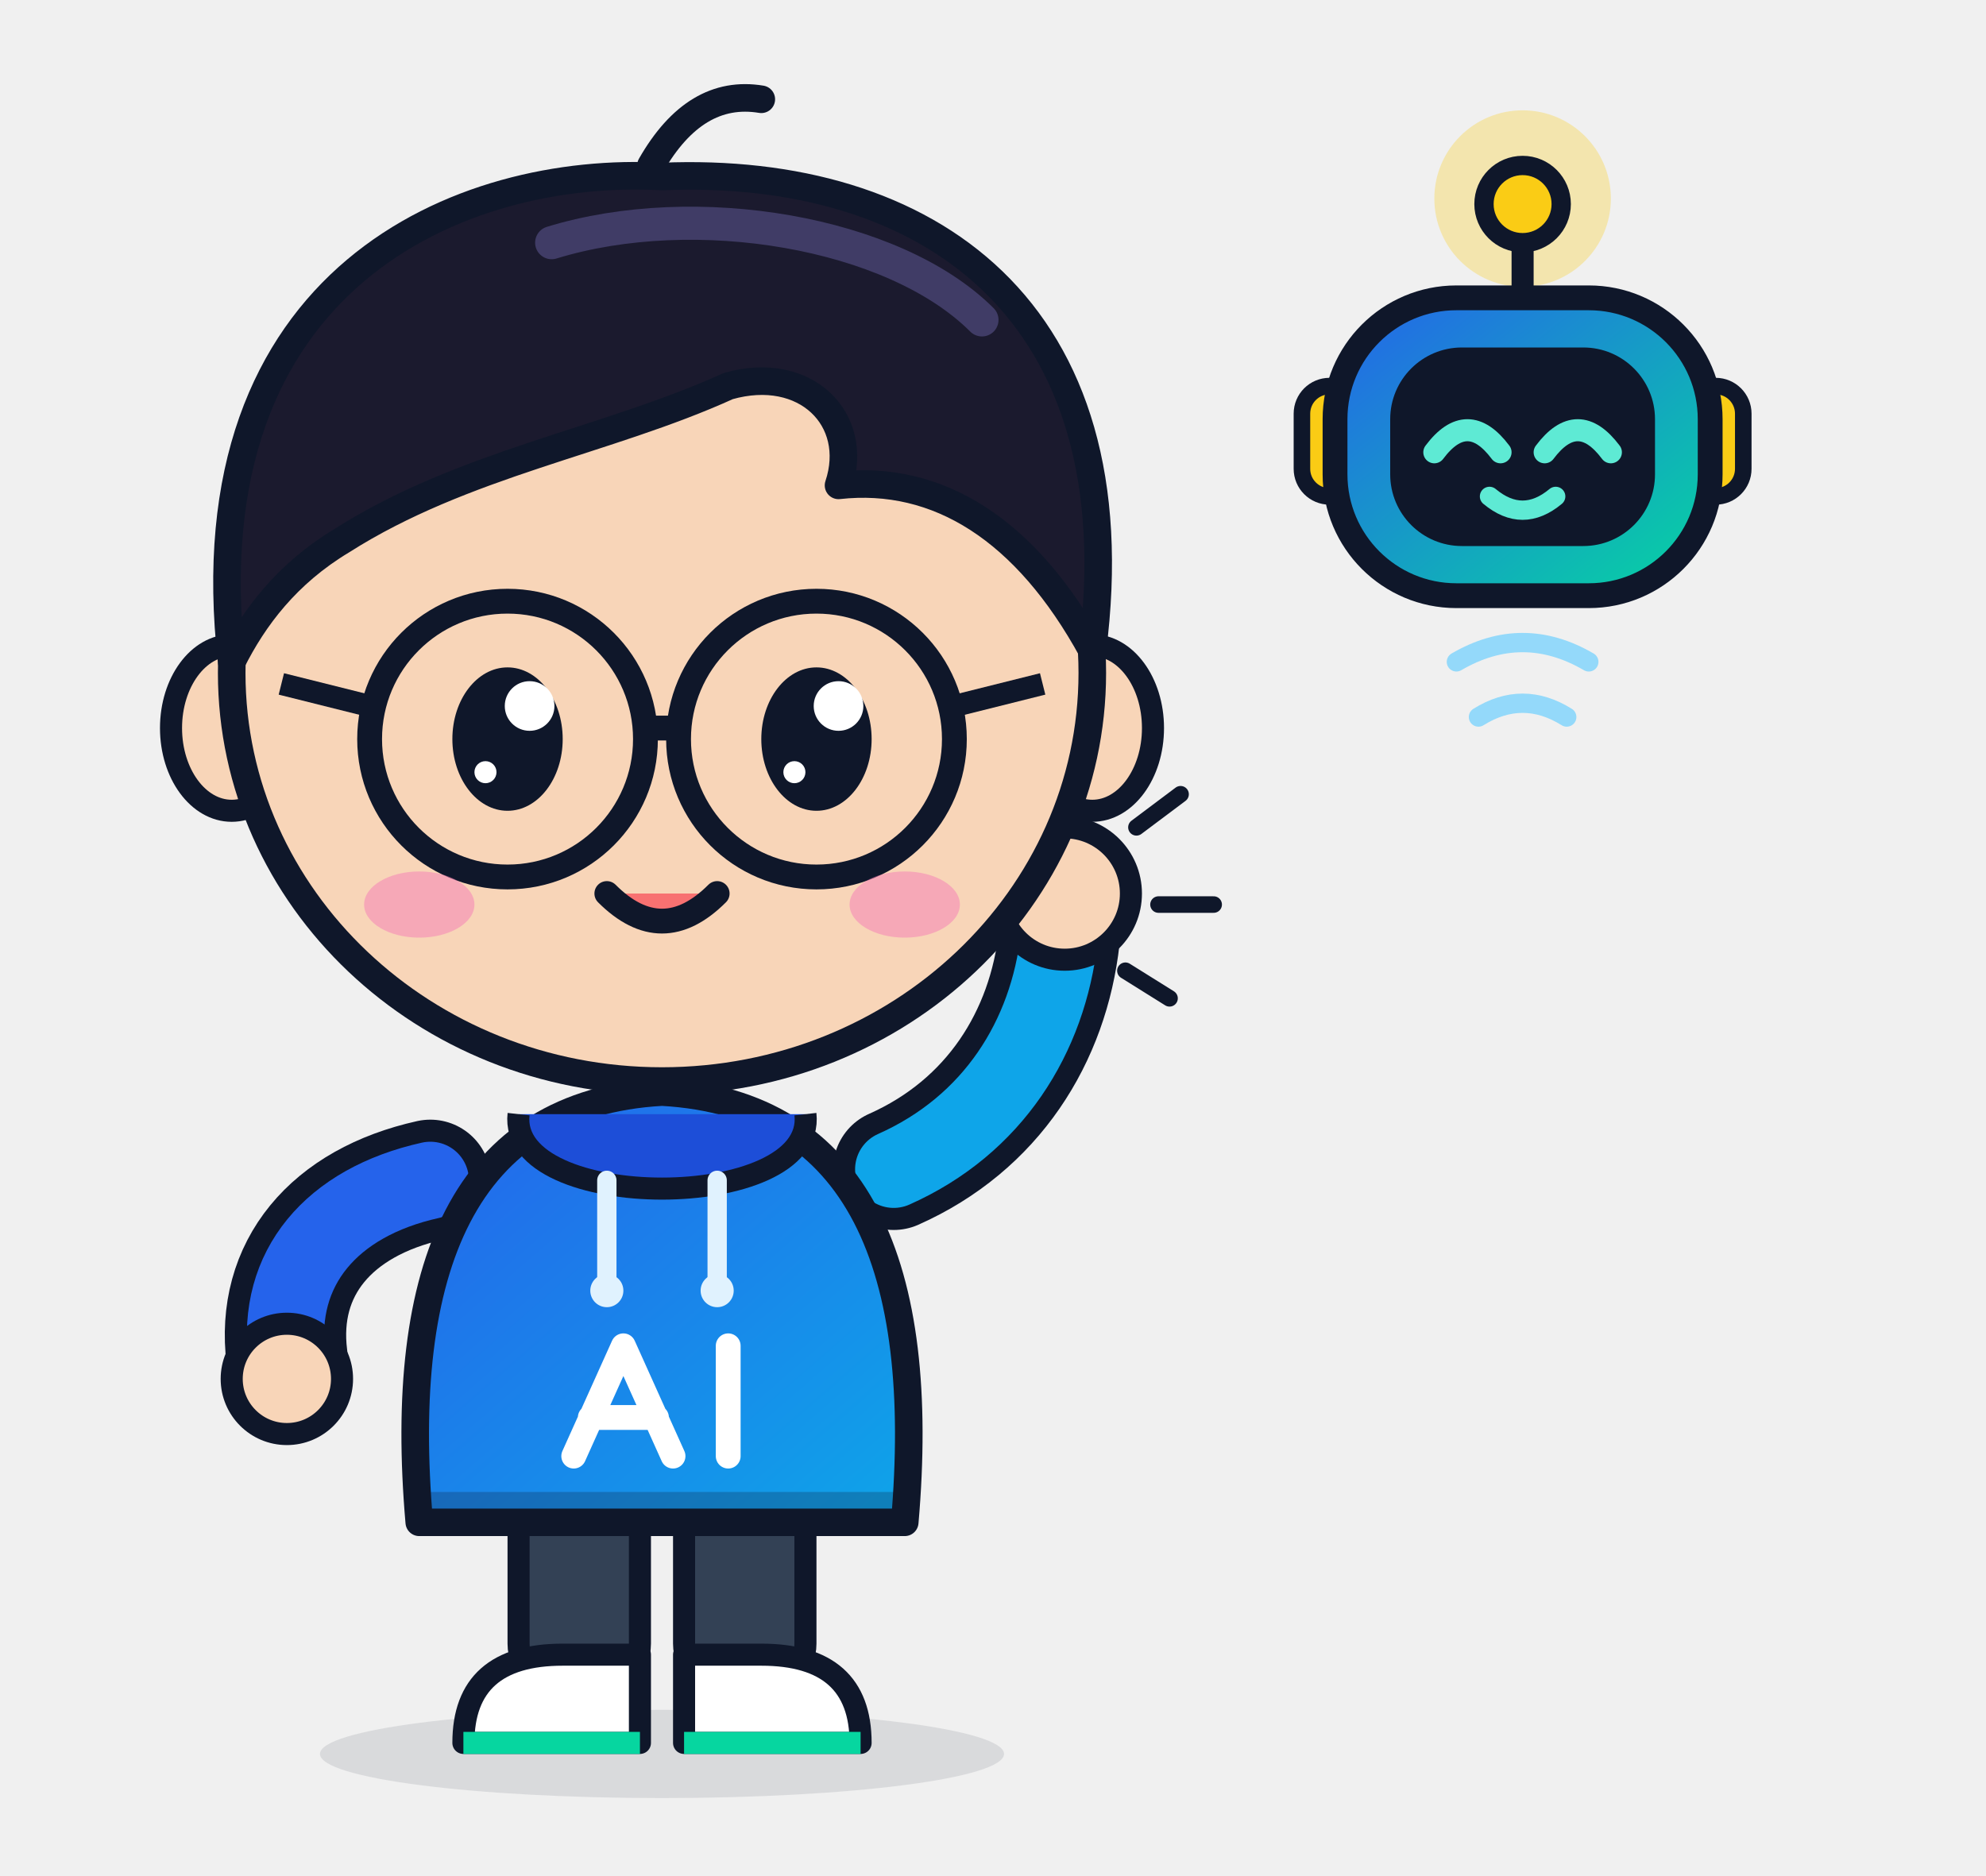
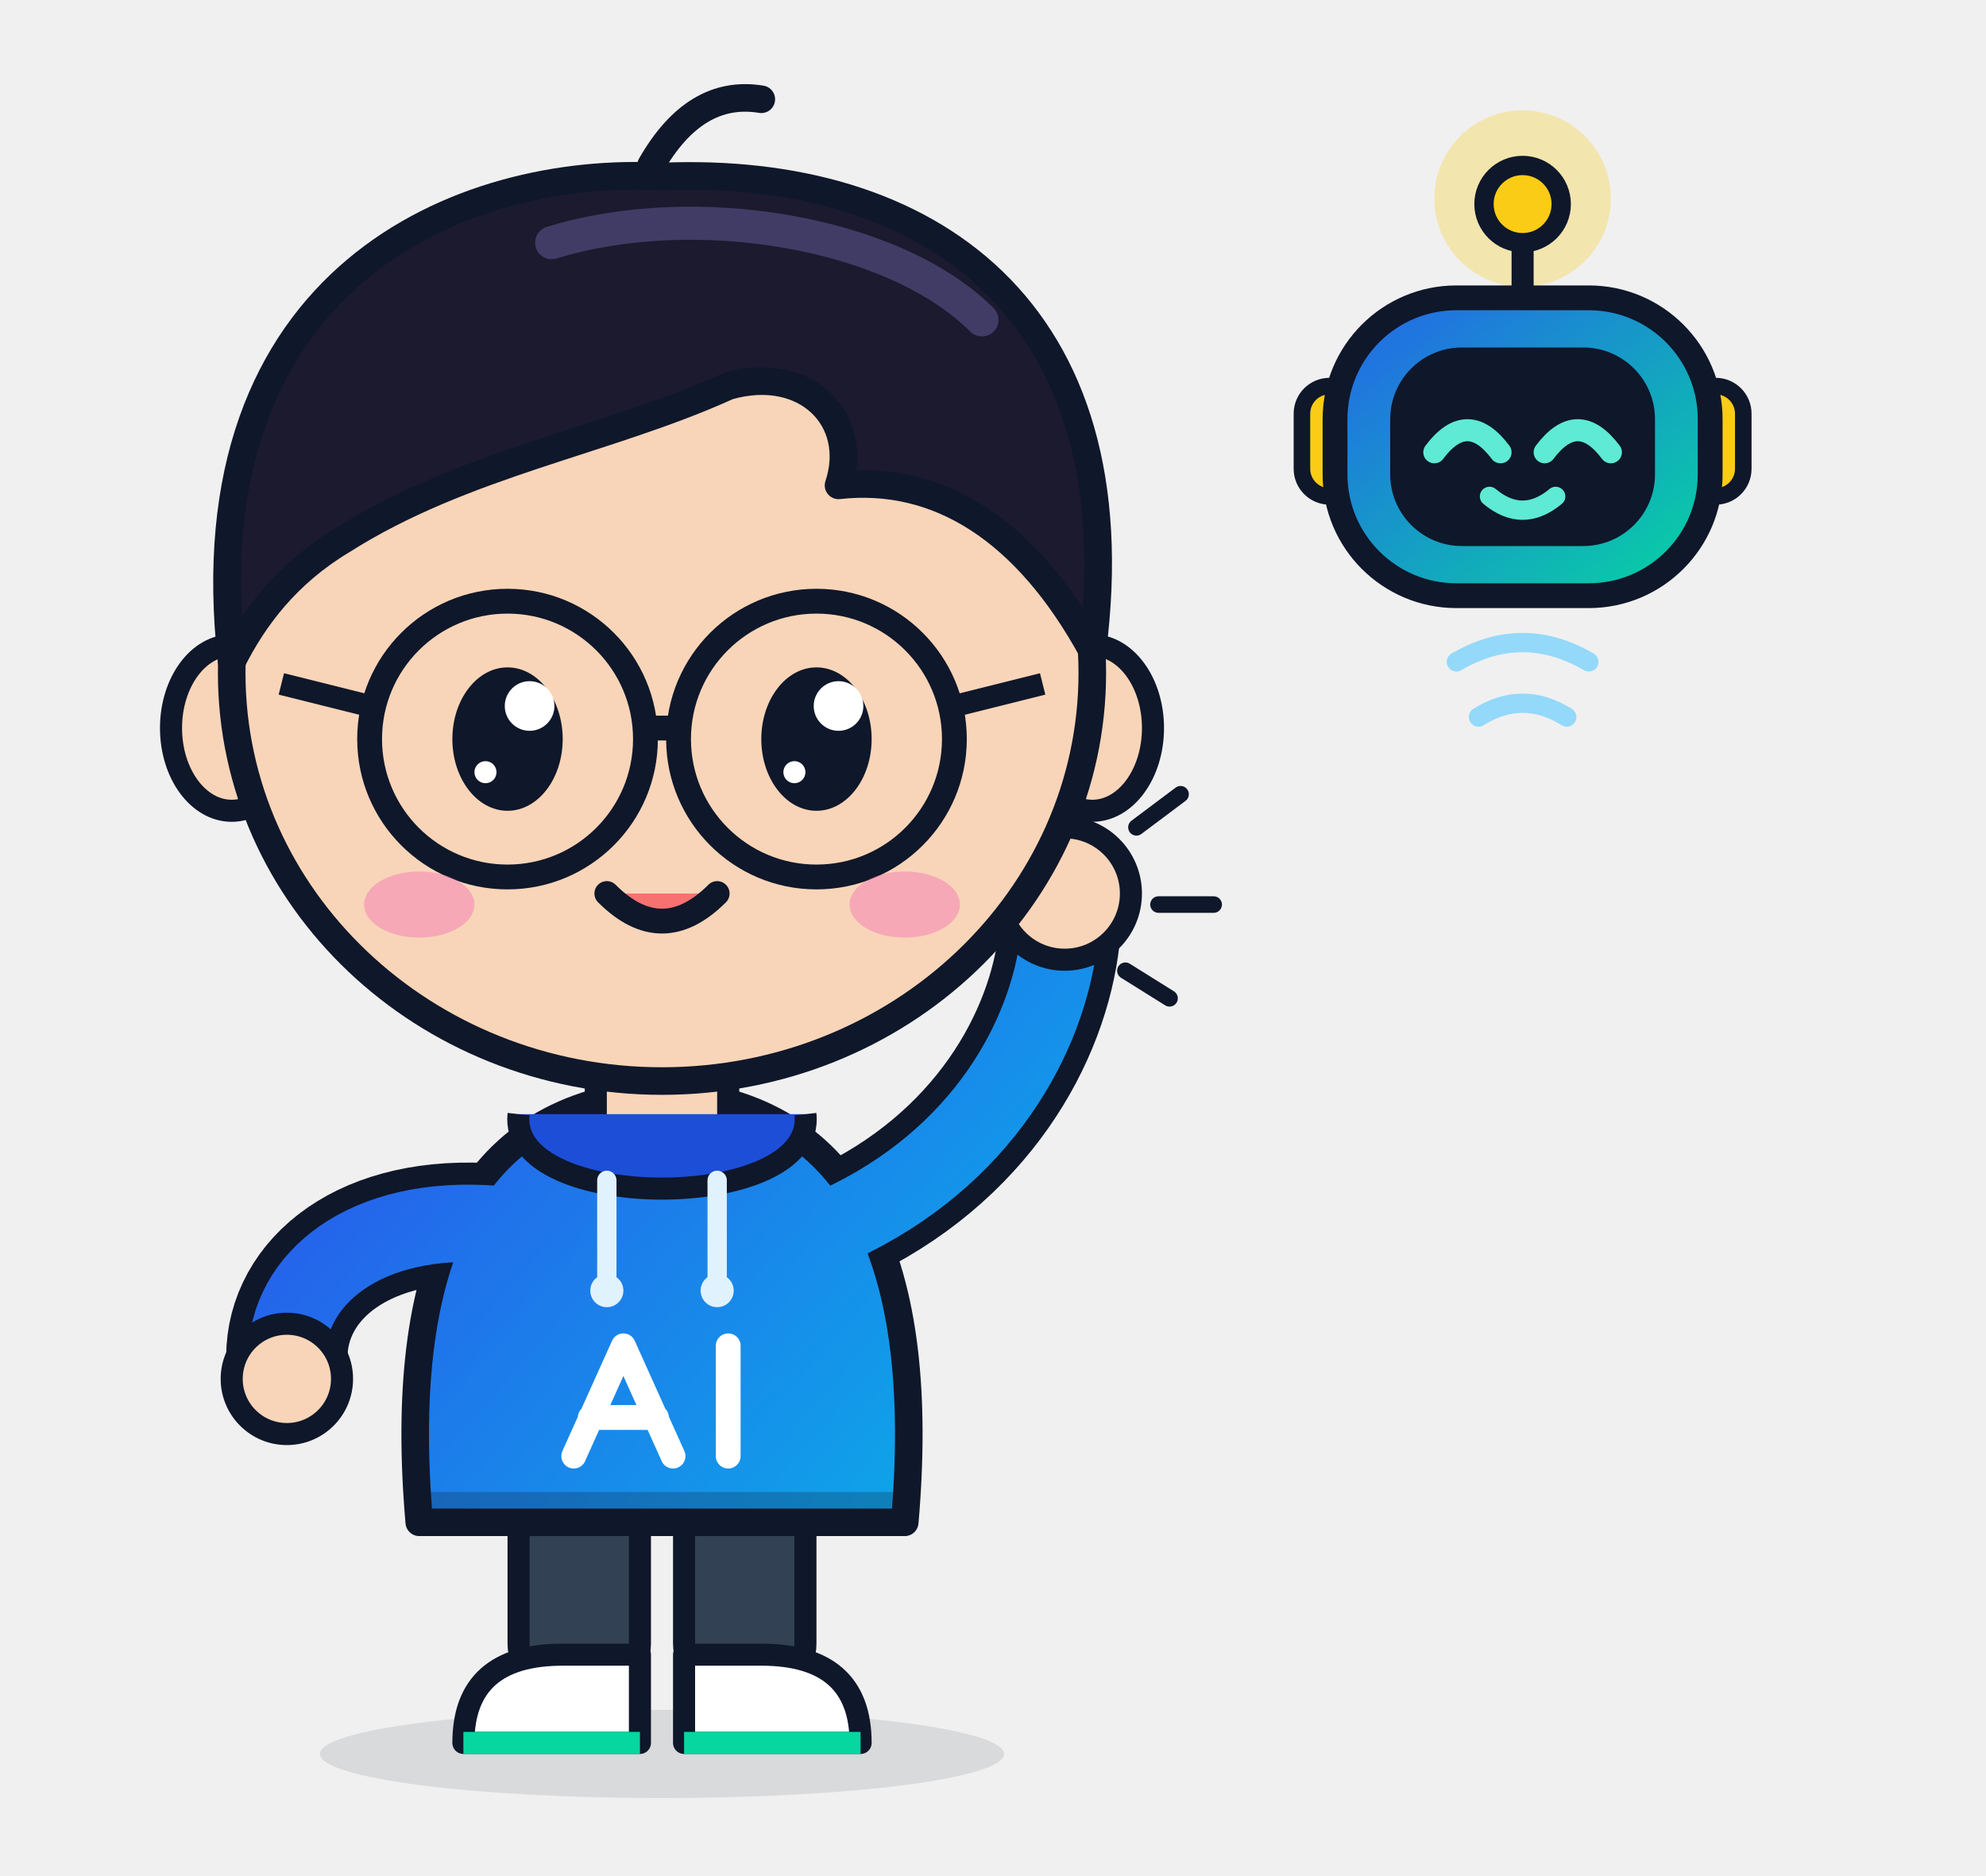
<svg xmlns="http://www.w3.org/2000/svg" viewBox="20 0 360 340">
  <defs>
    <linearGradient id="gb" x1="0" y1="0" x2="1" y2="1">
      <stop offset="0" stop-color="#2563EB" />
      <stop offset="1" stop-color="#06D6A0" />
    </linearGradient>
    <linearGradient id="gh" x1="0" y1="0" x2="1" y2="1">
      <stop offset="0" stop-color="#2563EB" />
      <stop offset="1" stop-color="#0EA5E9" />
    </linearGradient>
+     <linearGradient id="ga" gradientUnits="userSpaceOnUse" x1="94" y1="198" x2="184" y2="276">
+       <stop offset="0" stop-color="#2563EB" />
+       <stop offset="1" stop-color="#0EA5E9" />
+     </linearGradient>
  </defs>
  <ellipse cx="140" cy="318" rx="62" ry="8" fill="#0F172A" opacity=".1" />
  <rect x="114" y="262" width="22" height="44" rx="8" fill="#334155" stroke="#0F172A" stroke-width="4" />
  <rect x="144" y="262" width="22" height="44" rx="8" fill="#334155" stroke="#0F172A" stroke-width="4" />
  <path d="M104 316 q0 -16 18 -16 h14 v16 Z" fill="#fff" stroke="#0F172A" stroke-width="4" stroke-linejoin="round" />
  <path d="M176 316 q0 -16 -18 -16 h-14 v16 Z" fill="#fff" stroke="#0F172A" stroke-width="4" stroke-linejoin="round" />
  <path d="M104 316 h32 M144 316 h32" stroke="#06D6A0" stroke-width="4" />
-   <path d="M98 214 C80 218 70 230 72 246" stroke="#0F172A" stroke-width="22" stroke-linecap="round" fill="none" />
-   <path d="M98 214 C80 218 70 230 72 246" stroke="#2563EB" stroke-width="14" stroke-linecap="round" fill="none" />
-   <circle cx="72" cy="250" r="10" fill="#F8D5B8" stroke="#0F172A" stroke-width="4" />
-   <path d="M182 212 C200 204 210 188 212 170" stroke="#0F172A" stroke-width="22" stroke-linecap="round" fill="none" />
-   <path d="M182 212 C200 204 210 188 212 170" stroke="#0EA5E9" stroke-width="14" stroke-linecap="round" fill="none" />
-   <circle cx="213" cy="162" r="12" fill="#F8D5B8" stroke="#0F172A" stroke-width="4" />
+   <path d="M110 222 C86 220 72 232 72 246" stroke="#0F172A" stroke-width="22" stroke-linecap="round" fill="none" />
+   <path d="M172 222 C198 210 210 188 212 170" stroke="#0F172A" stroke-width="22" stroke-linecap="round" fill="none" />
  <path d="M226 150 l8 -6 M230 164 l10 0 M224 176 l8 5" stroke="#0F172A" stroke-width="3" stroke-linecap="round" />
-   <path d="M96 276 C92 230 104 200 140 198 C176 200 188 230 184 276 Z" fill="url(#gh)" stroke="#0F172A" stroke-width="5" stroke-linejoin="round" />
+   <path d="M96 276 C92 230 104 200 140 198 C176 200 188 230 184 276 Z" fill="url(#ga)" stroke="#0F172A" stroke-width="5" stroke-linejoin="round" />
+   <rect x="128" y="182" width="24" height="24" fill="#F8D5B8" />
+   <path d="M128 182 v24 M152 182 v24" stroke="#0F172A" stroke-width="4" />
  <path d="M114 202 C112 220 168 220 166 202" stroke="#0F172A" stroke-width="4" fill="#1D4ED8" />
  <path d="M130 214 v18 M150 214 v18" stroke="#E0F2FE" stroke-width="3.5" stroke-linecap="round" />
  <circle cx="130" cy="234" r="3" fill="#E0F2FE" />
  <circle cx="150" cy="234" r="3" fill="#E0F2FE" />
  <path d="M124 264 l9 -20 l9 20 M127 257 h12 M152 244 v20" stroke="#fff" stroke-width="4.5" fill="none" stroke-linecap="round" stroke-linejoin="round" />
  <path d="M98 272 h84" stroke="#0F172A" stroke-width="3" opacity=".25" />
+   <path d="M110 222 C86 220 72 232 72 246" stroke="url(#ga)" stroke-width="14" stroke-linecap="round" fill="none" />
+   <path d="M172 222 C198 210 210 188 212 170" stroke="url(#ga)" stroke-width="14" stroke-linecap="round" fill="none" />
+   <circle cx="72" cy="250" r="10" fill="#F8D5B8" stroke="#0F172A" stroke-width="4" />
+   <circle cx="213" cy="162" r="12" fill="#F8D5B8" stroke="#0F172A" stroke-width="4" />
  <ellipse cx="62" cy="132" rx="11" ry="15" fill="#F8D5B8" stroke="#0F172A" stroke-width="4" />
  <ellipse cx="218" cy="132" rx="11" ry="15" fill="#F8D5B8" stroke="#0F172A" stroke-width="4" />
  <ellipse cx="140" cy="122" rx="78" ry="74" fill="#F8D5B8" stroke="#0F172A" stroke-width="5" />
  <path d="M62 120 C54 50 104 30 140 32 C188 30 226 56 218 118 C206 96 190 86 172 88 C176 76 166 66 152 70 C130 80 104 84 82 98 C72 104 66 112 62 120 Z" fill="#1B1A2E" stroke="#0F172A" stroke-width="5" stroke-linejoin="round" />
  <path d="M120 44 C146 36 182 42 198 58" stroke="#403C66" stroke-width="6" fill="none" stroke-linecap="round" />
  <path d="M138 30 q8 -14 20 -12" stroke="#0F172A" stroke-width="5" fill="none" stroke-linecap="round" />
  <ellipse cx="112" cy="134" rx="10" ry="13" fill="#0F172A" />
  <ellipse cx="168" cy="134" rx="10" ry="13" fill="#0F172A" />
  <circle cx="116" cy="128" r="4.5" fill="#fff" />
  <circle cx="172" cy="128" r="4.5" fill="#fff" />
  <circle cx="108" cy="140" r="2" fill="#fff" />
  <circle cx="164" cy="140" r="2" fill="#fff" />
  <circle cx="112" cy="134" r="25" fill="none" stroke="#0F172A" stroke-width="4.5" />
  <circle cx="168" cy="134" r="25" fill="none" stroke="#0F172A" stroke-width="4.5" />
  <path d="M137 132 h6" stroke="#0F172A" stroke-width="4.5" />
  <path d="M87 128 l-16 -4 M193 128 l16 -4" stroke="#0F172A" stroke-width="4" />
  <ellipse cx="96" cy="164" rx="10" ry="6" fill="#F472B6" opacity=".45" />
  <ellipse cx="184" cy="164" rx="10" ry="6" fill="#F472B6" opacity=".45" />
  <path d="M130 162 q10 10 20 0" stroke="#0F172A" stroke-width="4.5" fill="#F87171" stroke-linecap="round" stroke-linejoin="round" />
  <g transform="translate(262 40) scale(1.0)">
    <circle cx="34" cy="-4" r="16" fill="#FACC15" opacity=".3" />
    <line x1="34" y1="0" x2="34" y2="14" stroke="#0F172A" stroke-width="4" stroke-linecap="round" />
    <circle cx="34" cy="-3" r="7" fill="#FACC15" stroke="#0F172A" stroke-width="3.5" />
    <rect x="-6" y="30" width="10" height="20" rx="5" fill="#FACC15" stroke="#0F172A" stroke-width="3" />
    <rect x="64" y="30" width="10" height="20" rx="5" fill="#FACC15" stroke="#0F172A" stroke-width="3" />
    <rect x="0" y="14" width="68" height="54" rx="22" fill="url(#gb)" stroke="#0F172A" stroke-width="4.5" />
    <rect x="10" y="23" width="48" height="36" rx="13" fill="#0F172A" />
    <path d="M18 42 q6 -8 12 0 M38 42 q6 -8 12 0" stroke="#5EEAD4" stroke-width="4" fill="none" stroke-linecap="round" />
    <path d="M28 50 q6 5 12 0" stroke="#5EEAD4" stroke-width="3.5" fill="none" stroke-linecap="round" />
    <path d="M22 80 q12 -7 24 0 M26 90 q8 -5 16 0" stroke="#7DD3FC" stroke-width="3.5" fill="none" stroke-linecap="round" opacity=".8" />
  </g>
</svg>
